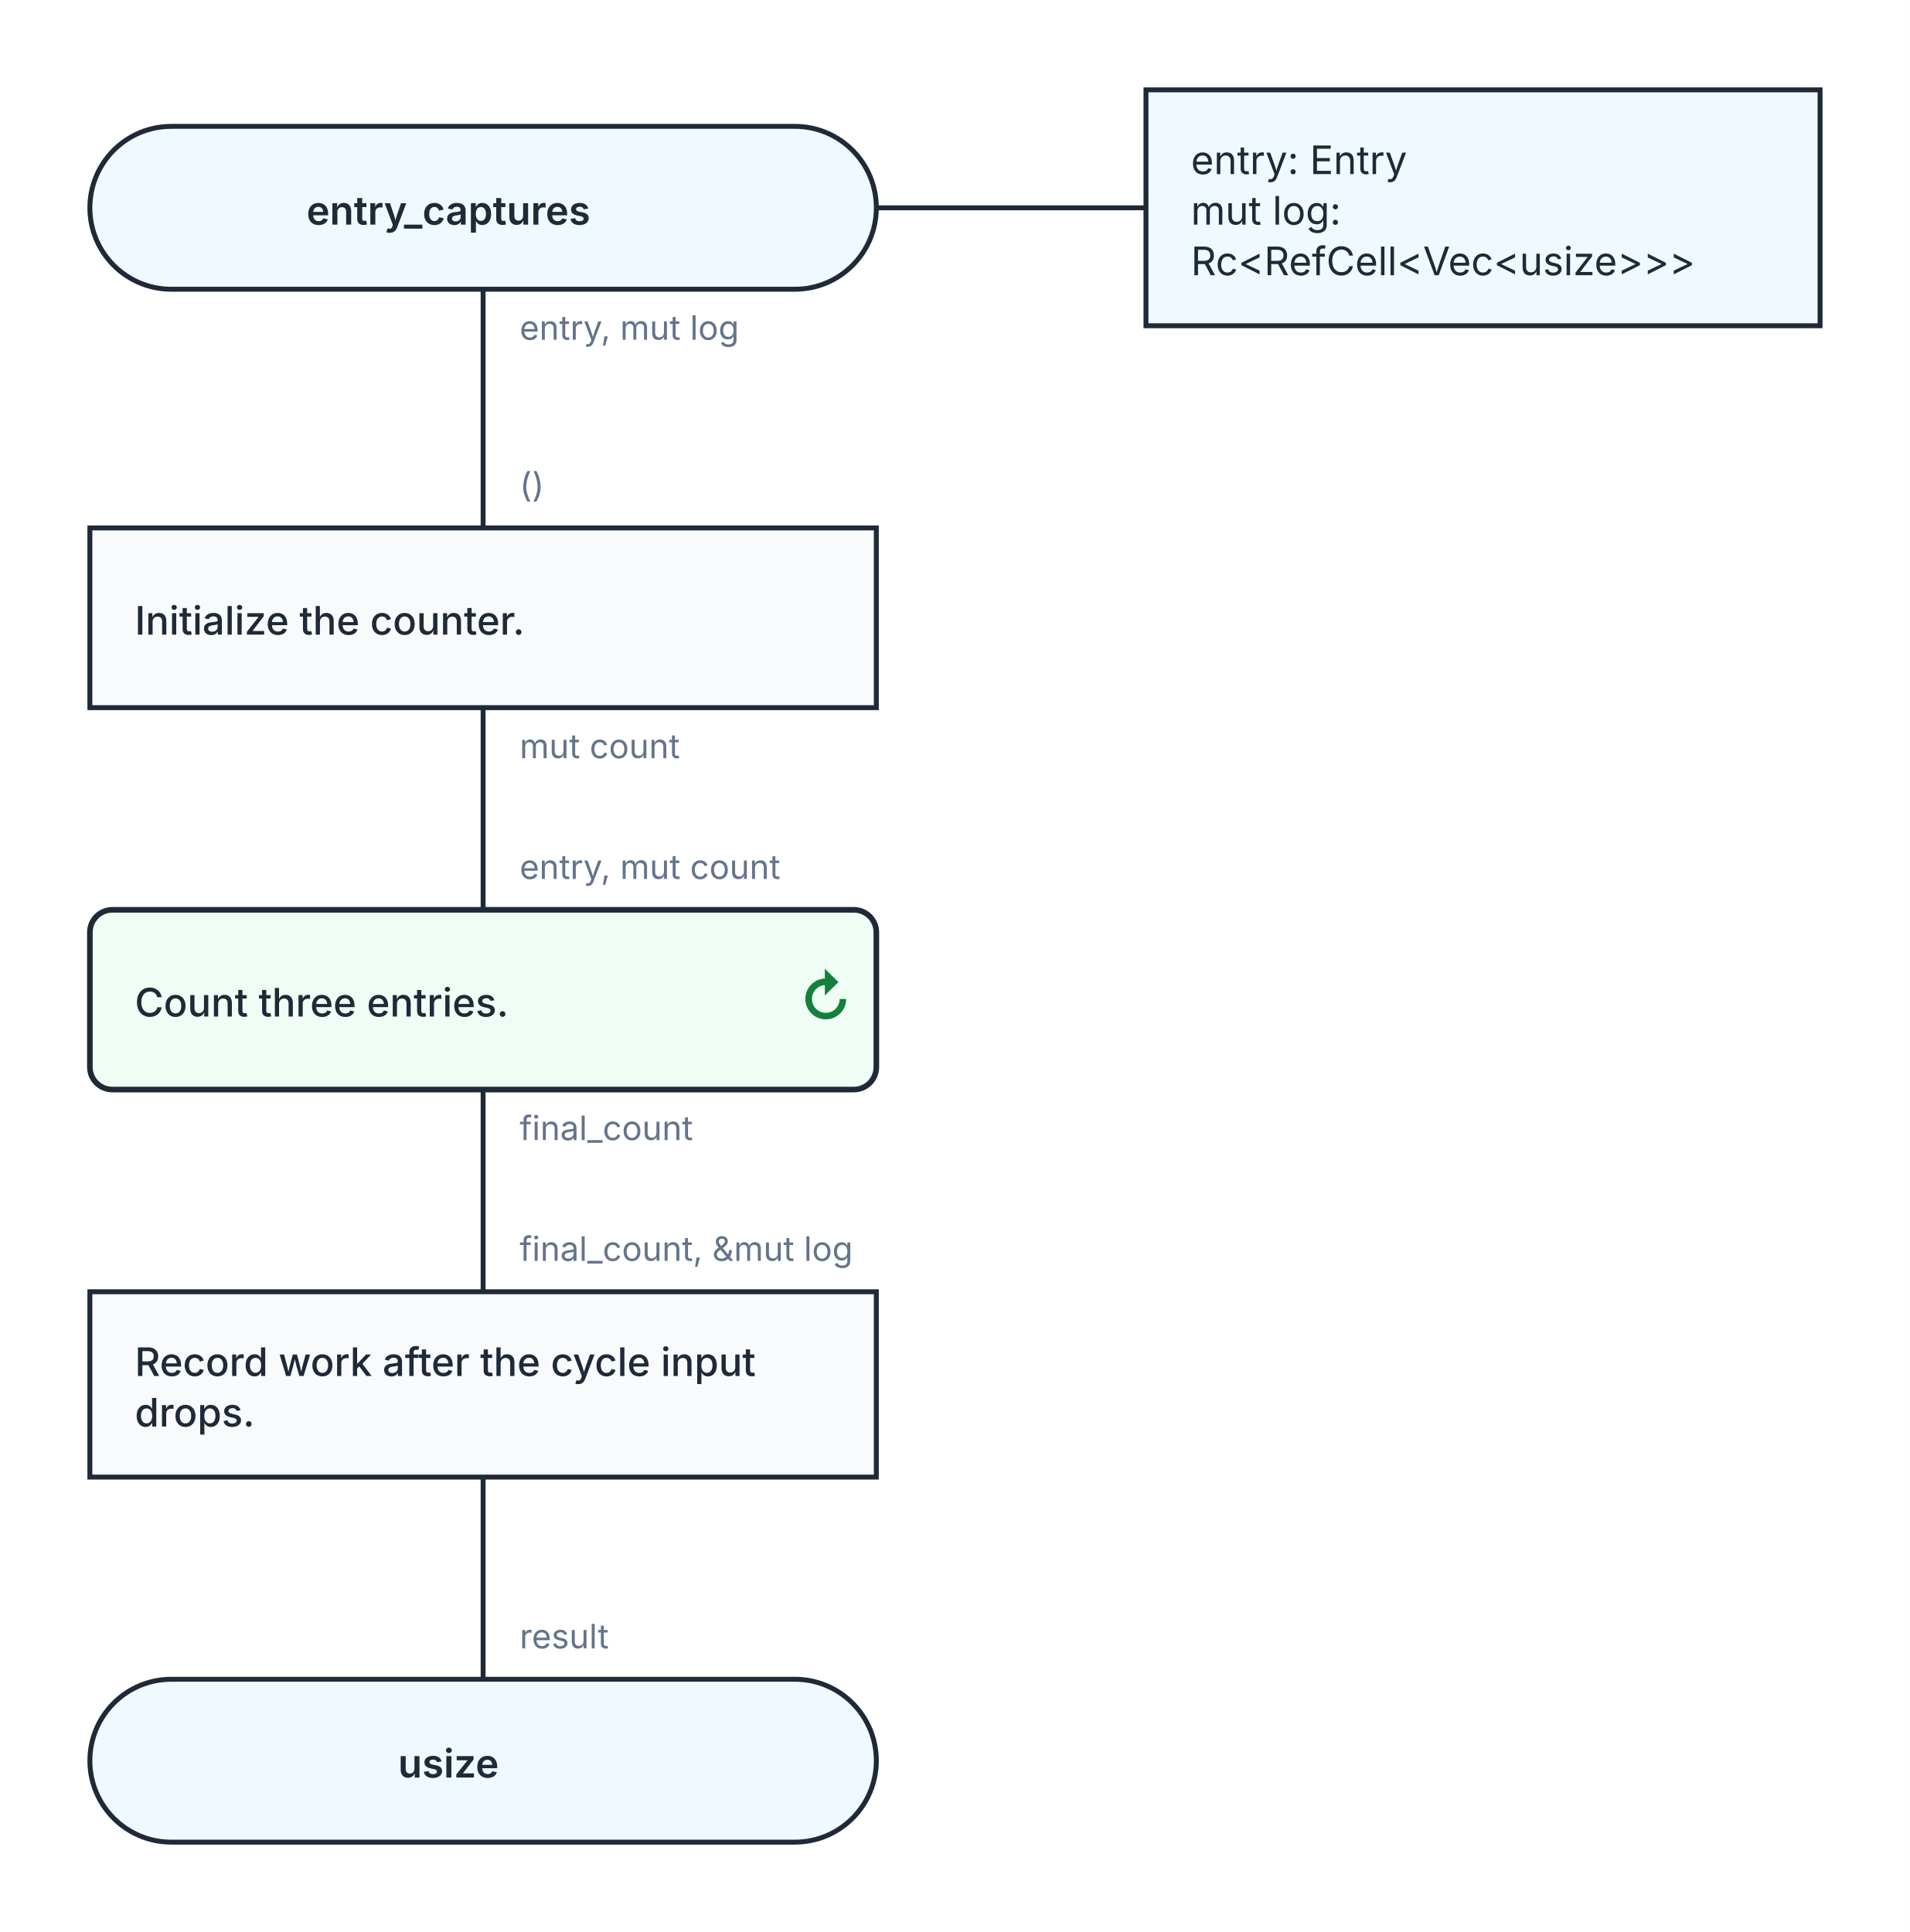
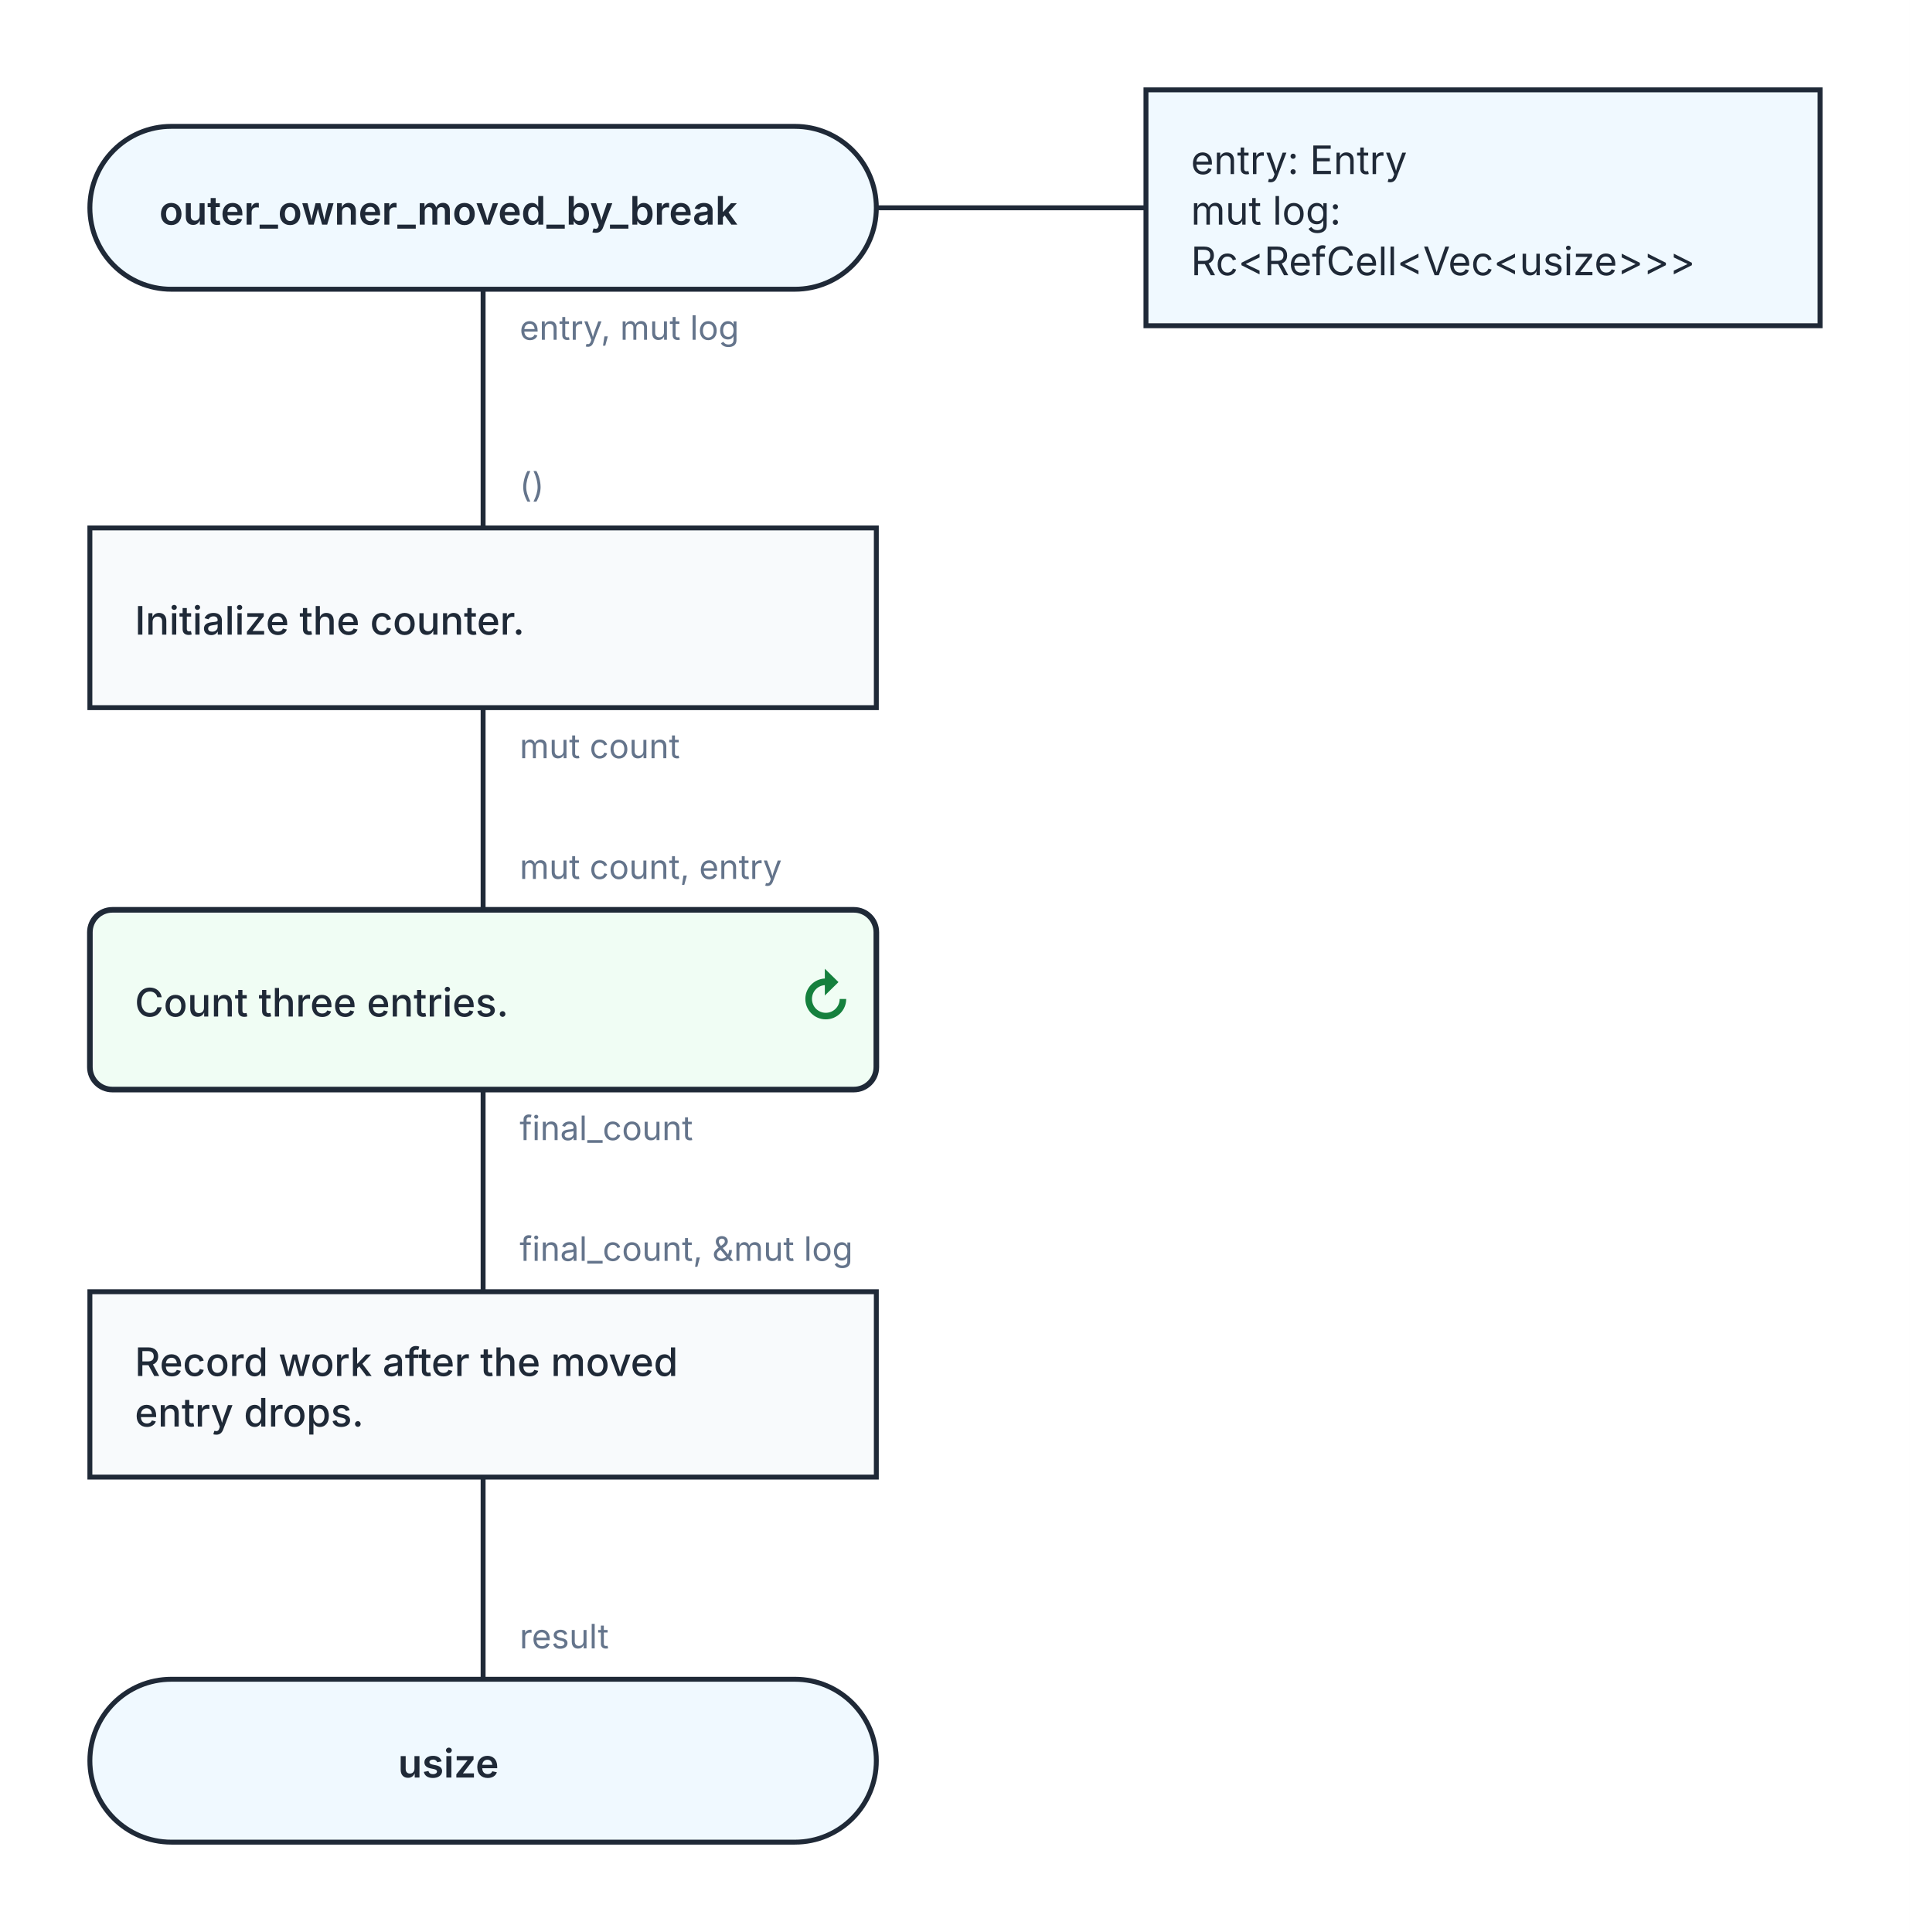
<svg xmlns="http://www.w3.org/2000/svg" width="680" height="688" viewBox="0 0 680 688" role="img" aria-labelledby="kaalang-title" aria-describedby="kaalang-description">
  <defs>
    <style>
      svg { color: #1f2937; font-family: Inter, ui-sans-serif, system-ui, -apple-system, BlinkMacSystemFont, "Segoe UI", sans-serif; text-rendering: optimizeLegibility; }
      .connection { fill: none; stroke: currentColor; stroke-width: 1.75; stroke-linecap: square; stroke-linejoin: round; }
      .connection-label { fill: #64748b; font-size: 12px; font-weight: 400; paint-order: stroke; stroke: #ffffff; stroke-width: 5px; stroke-linejoin: round; text-anchor: start; }
      .branch-label { fill: currentColor; font-weight: 500; }
      .parameter-link { fill: none; stroke: currentColor; stroke-width: 1.75; }
      .node-shape { fill: #ffffff; stroke: currentColor; stroke-width: 1.75; }
      .start .node-shape, .end .node-shape, .parameter-panel .node-shape { fill: #f0f9ff; }
      .action .node-shape, .call .node-shape { fill: #f8fafc; }
      .call-bars { fill: none; stroke: currentColor; stroke-width: 1.75; }
      .loop .node-shape { fill: #f0fdf4; stroke-width: 2; }
      .loop-marker { fill: #15803d; font-size: 20px; font-weight: 700; text-anchor: middle; }
      .question .node-shape { fill: #fffbeb; }
      .select .node-shape, .case .node-shape { fill: #f5f3ff; }
      .label { fill: currentColor; font-size: 14px; text-anchor: middle; }
      .start .label, .question .label, .select .label, .case .label, .end .label { font-weight: 600; }
      .action .label, .call .label, .loop .label { font-weight: 500; text-anchor: start; }
      .parameter-panel .label { font-weight: 400; text-anchor: start; }
      .cycle-boundary { fill: #f0fdf433; stroke: #15803d; stroke-width: 1.5; stroke-dasharray: 7 5; }
      .cycle-caption { fill: #166534; font-size: 12px; font-weight: 600; paint-order: stroke; stroke: #ffffff; stroke-width: 4px; }
    </style>
  </defs>
  <rect width="100%" height="100%" fill="#ffffff" />
  <g class="cycle-regions">
  </g>
  <g class="connections">
    <path class="connection" d="       M 172 103 L 172 188       M 172 252 L 172 324       M 172 388 L 172 460       M 172 526 L 172 598     " />
    <text class="connection-label" x="185" y="587" xml:space="preserve">
      <tspan x="185" dy="0">result</tspan>
    </text>
    <text class="connection-label" x="185" y="121" xml:space="preserve">
      <tspan x="185" dy="0">entry, mut log</tspan>
    </text>
    <text class="connection-label" x="185" y="270" xml:space="preserve">
      <tspan x="185" dy="0">mut count</tspan>
    </text>
    <text class="connection-label" x="185" y="406" xml:space="preserve">
      <tspan x="185" dy="0">final_count</tspan>
    </text>
    <text class="connection-label" x="185" y="177" xml:space="preserve">
      <tspan x="185" dy="0">()</tspan>
    </text>
    <text class="connection-label" x="185" y="313" xml:space="preserve">
-       <tspan x="185" dy="0">entry, mut count</tspan>
+       <tspan x="185" dy="0">mut count, entry</tspan>
    </text>
    <text class="connection-label" x="185" y="449" xml:space="preserve">
      <tspan x="185" dy="0">final_count, &amp;mut log</tspan>
    </text>
  </g>
  <g class="nodes">
    <path class="parameter-link" d="M 312 74 L 408 74" />
    <g class="parameter-panel" transform="translate(528 74)">
      <rect class="node-shape" x="-120" y="-42" width="240" height="84" />
      <text class="label" x="-104" y="-12" xml:space="preserve">
        <tspan x="-104" dy="0">entry: Entry</tspan>
        <tspan x="-104" dy="18">mut log: </tspan>
        <tspan x="-104" dy="18">Rc&lt;RefCell&lt;Vec&lt;usize&gt;&gt;&gt;</tspan>
      </text>
    </g>
    <g class="node start" transform="translate(172 74)">
      <rect class="node-shape" x="-140" y="-29" width="280" height="58" rx="29" />
      <text class="label" y="6" xml:space="preserve">
-         <tspan x="0" dy="0">entry_captures</tspan>
+         <tspan x="0" dy="0">outer_owner_moved_by_break</tspan>
      </text>
    </g>
    <g class="node action" transform="translate(172 220)">
      <rect class="node-shape" x="-140" y="-32" width="280" height="64" />
      <text class="label" y="6" xml:space="preserve">
        <tspan x="-124" dy="0">Initialize the counter.</tspan>
      </text>
    </g>
    <g class="node loop" transform="translate(172 356)">
      <rect class="node-shape" x="-140" y="-32" width="280" height="64" rx="8" />
      <text class="label" y="6" xml:space="preserve">
        <tspan x="-124" dy="0">Count three entries.</tspan>
      </text>
      <text class="loop-marker" x="122" y="7" aria-hidden="true">↻</text>
    </g>
    <g class="node action" transform="translate(172 493)">
      <rect class="node-shape" x="-140" y="-33" width="280" height="66" />
      <text class="label" y="-3" xml:space="preserve">
-         <tspan x="-124" dy="0">Record work after the cycle input </tspan>
-         <tspan x="-124" dy="18">drops.</tspan>
+         <tspan x="-124" dy="0">Record work after the moved </tspan>
+         <tspan x="-124" dy="18">entry drops.</tspan>
      </text>
    </g>
    <g class="node end" transform="translate(172 627)">
      <rect class="node-shape" x="-140" y="-29" width="280" height="58" rx="29" />
      <text class="label" y="6" xml:space="preserve">
        <tspan x="0" dy="0">usize</tspan>
      </text>
    </g>
  </g>
</svg>
